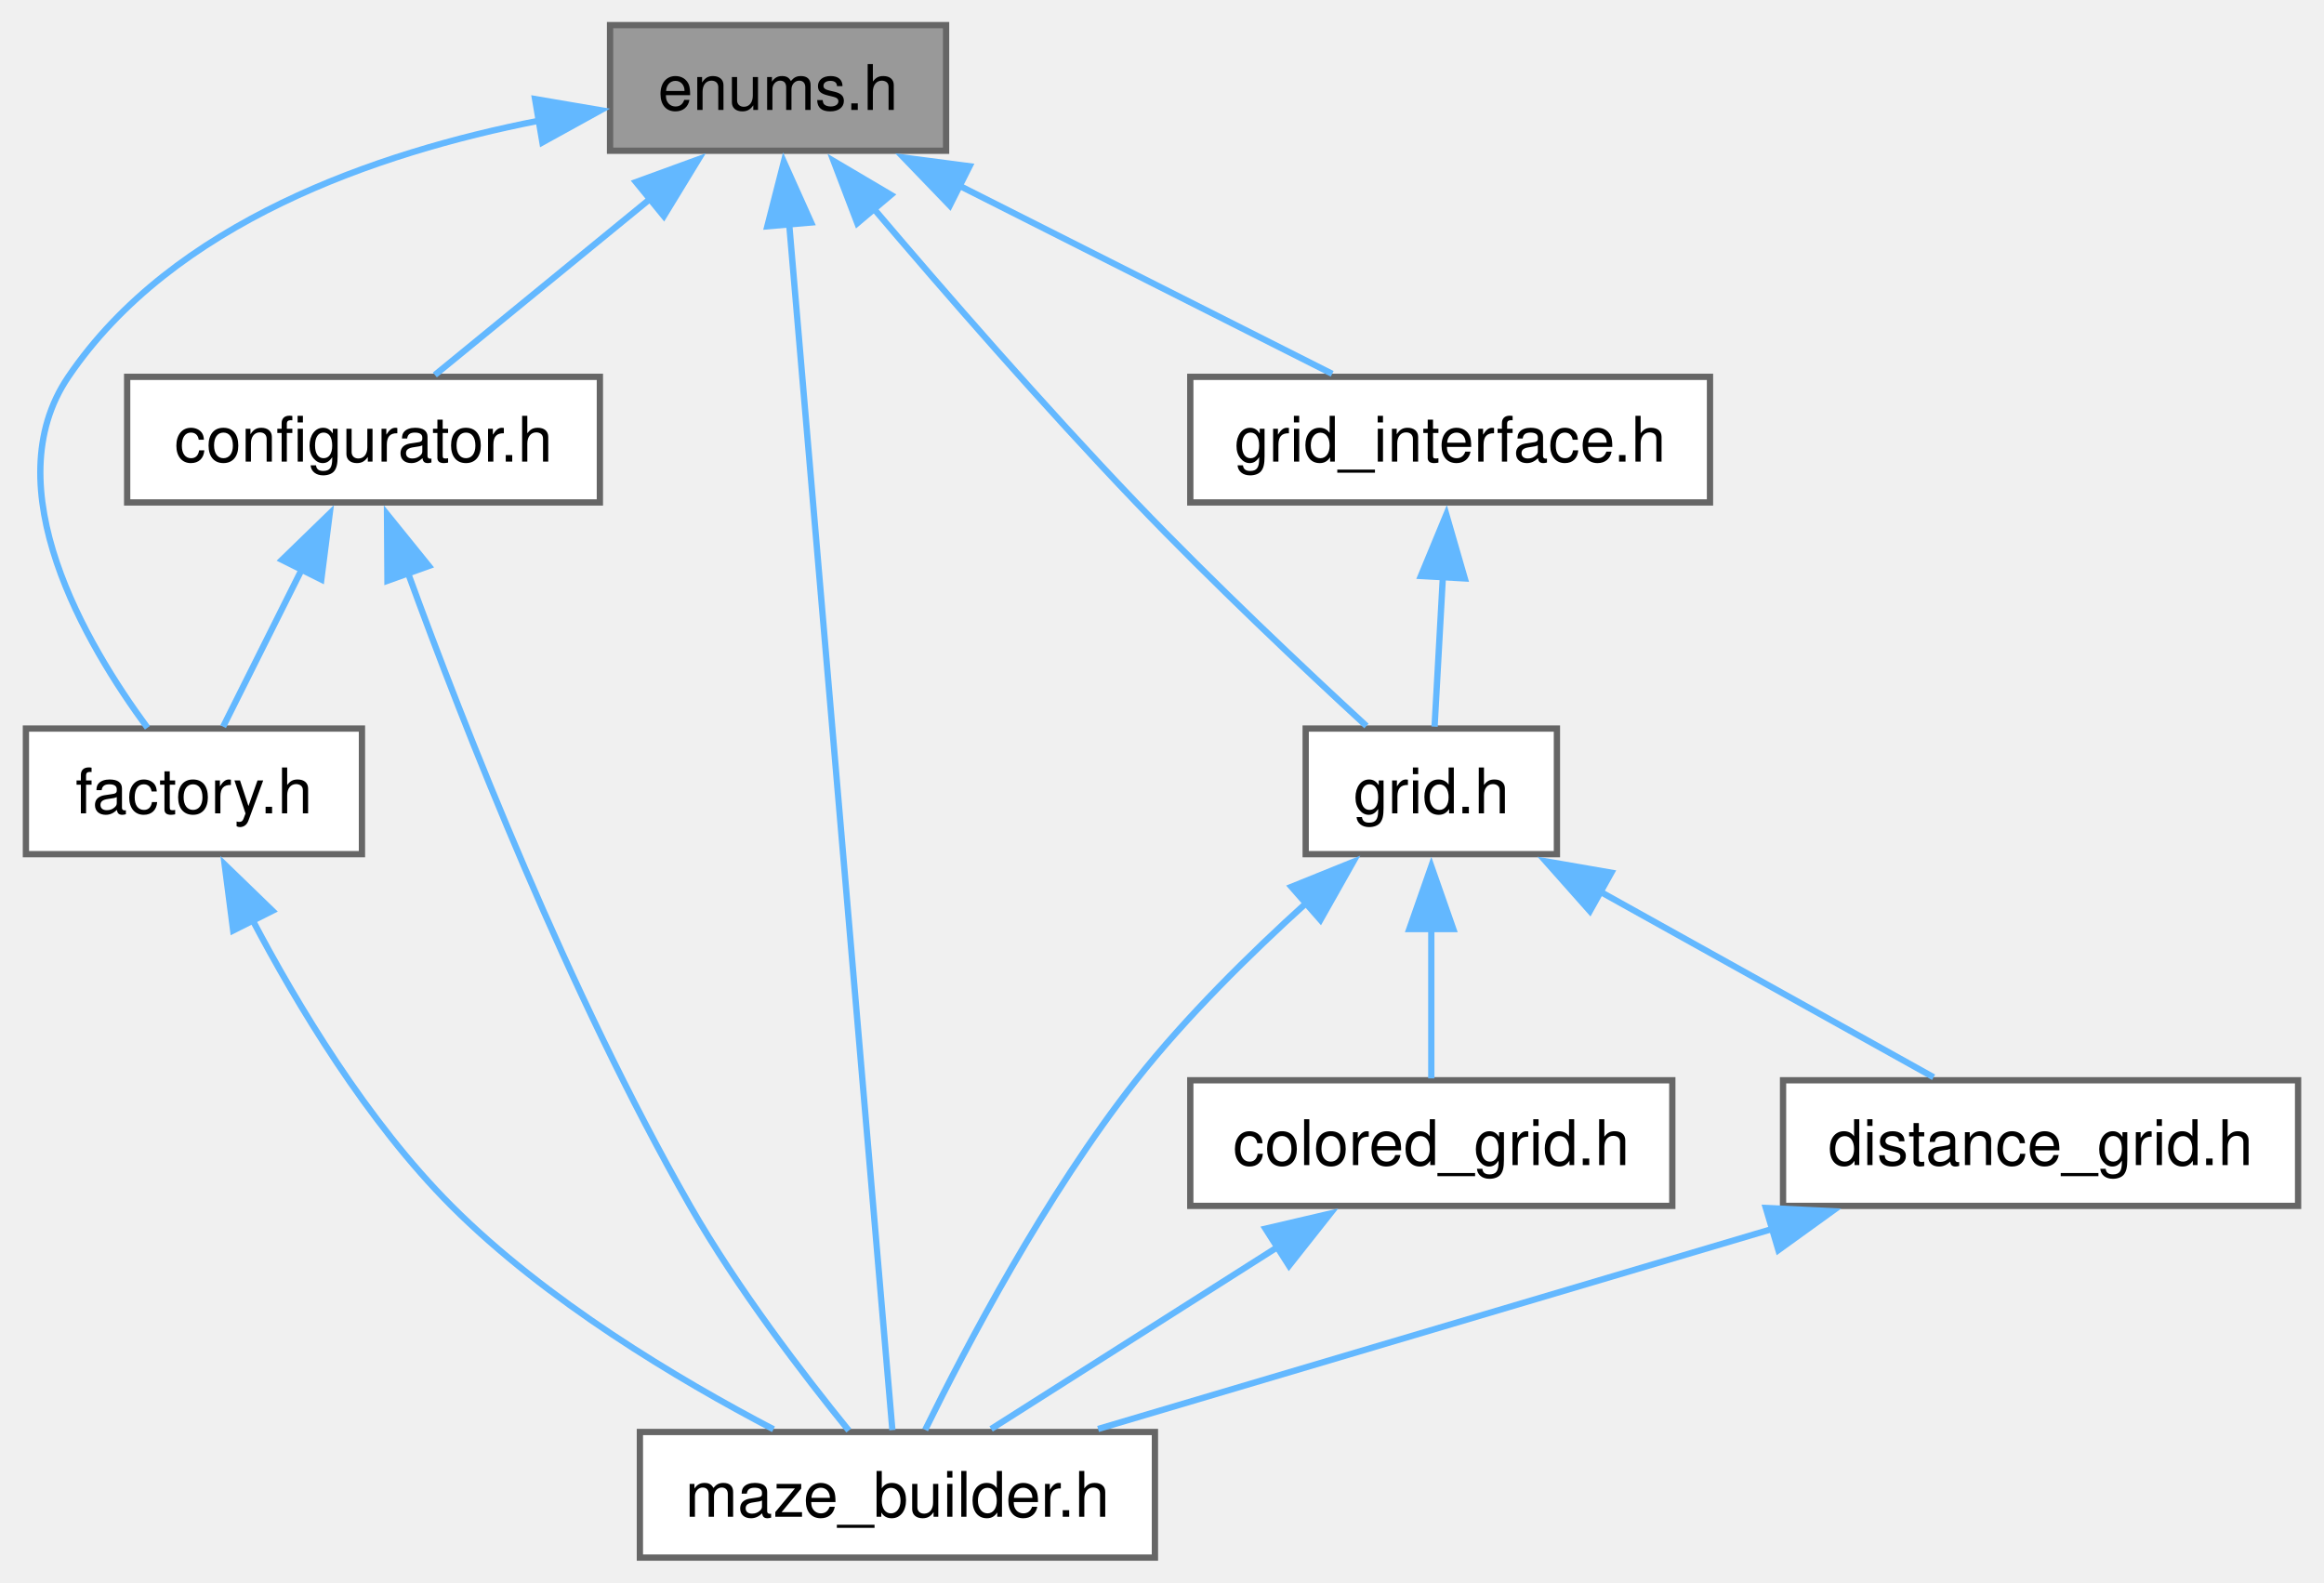
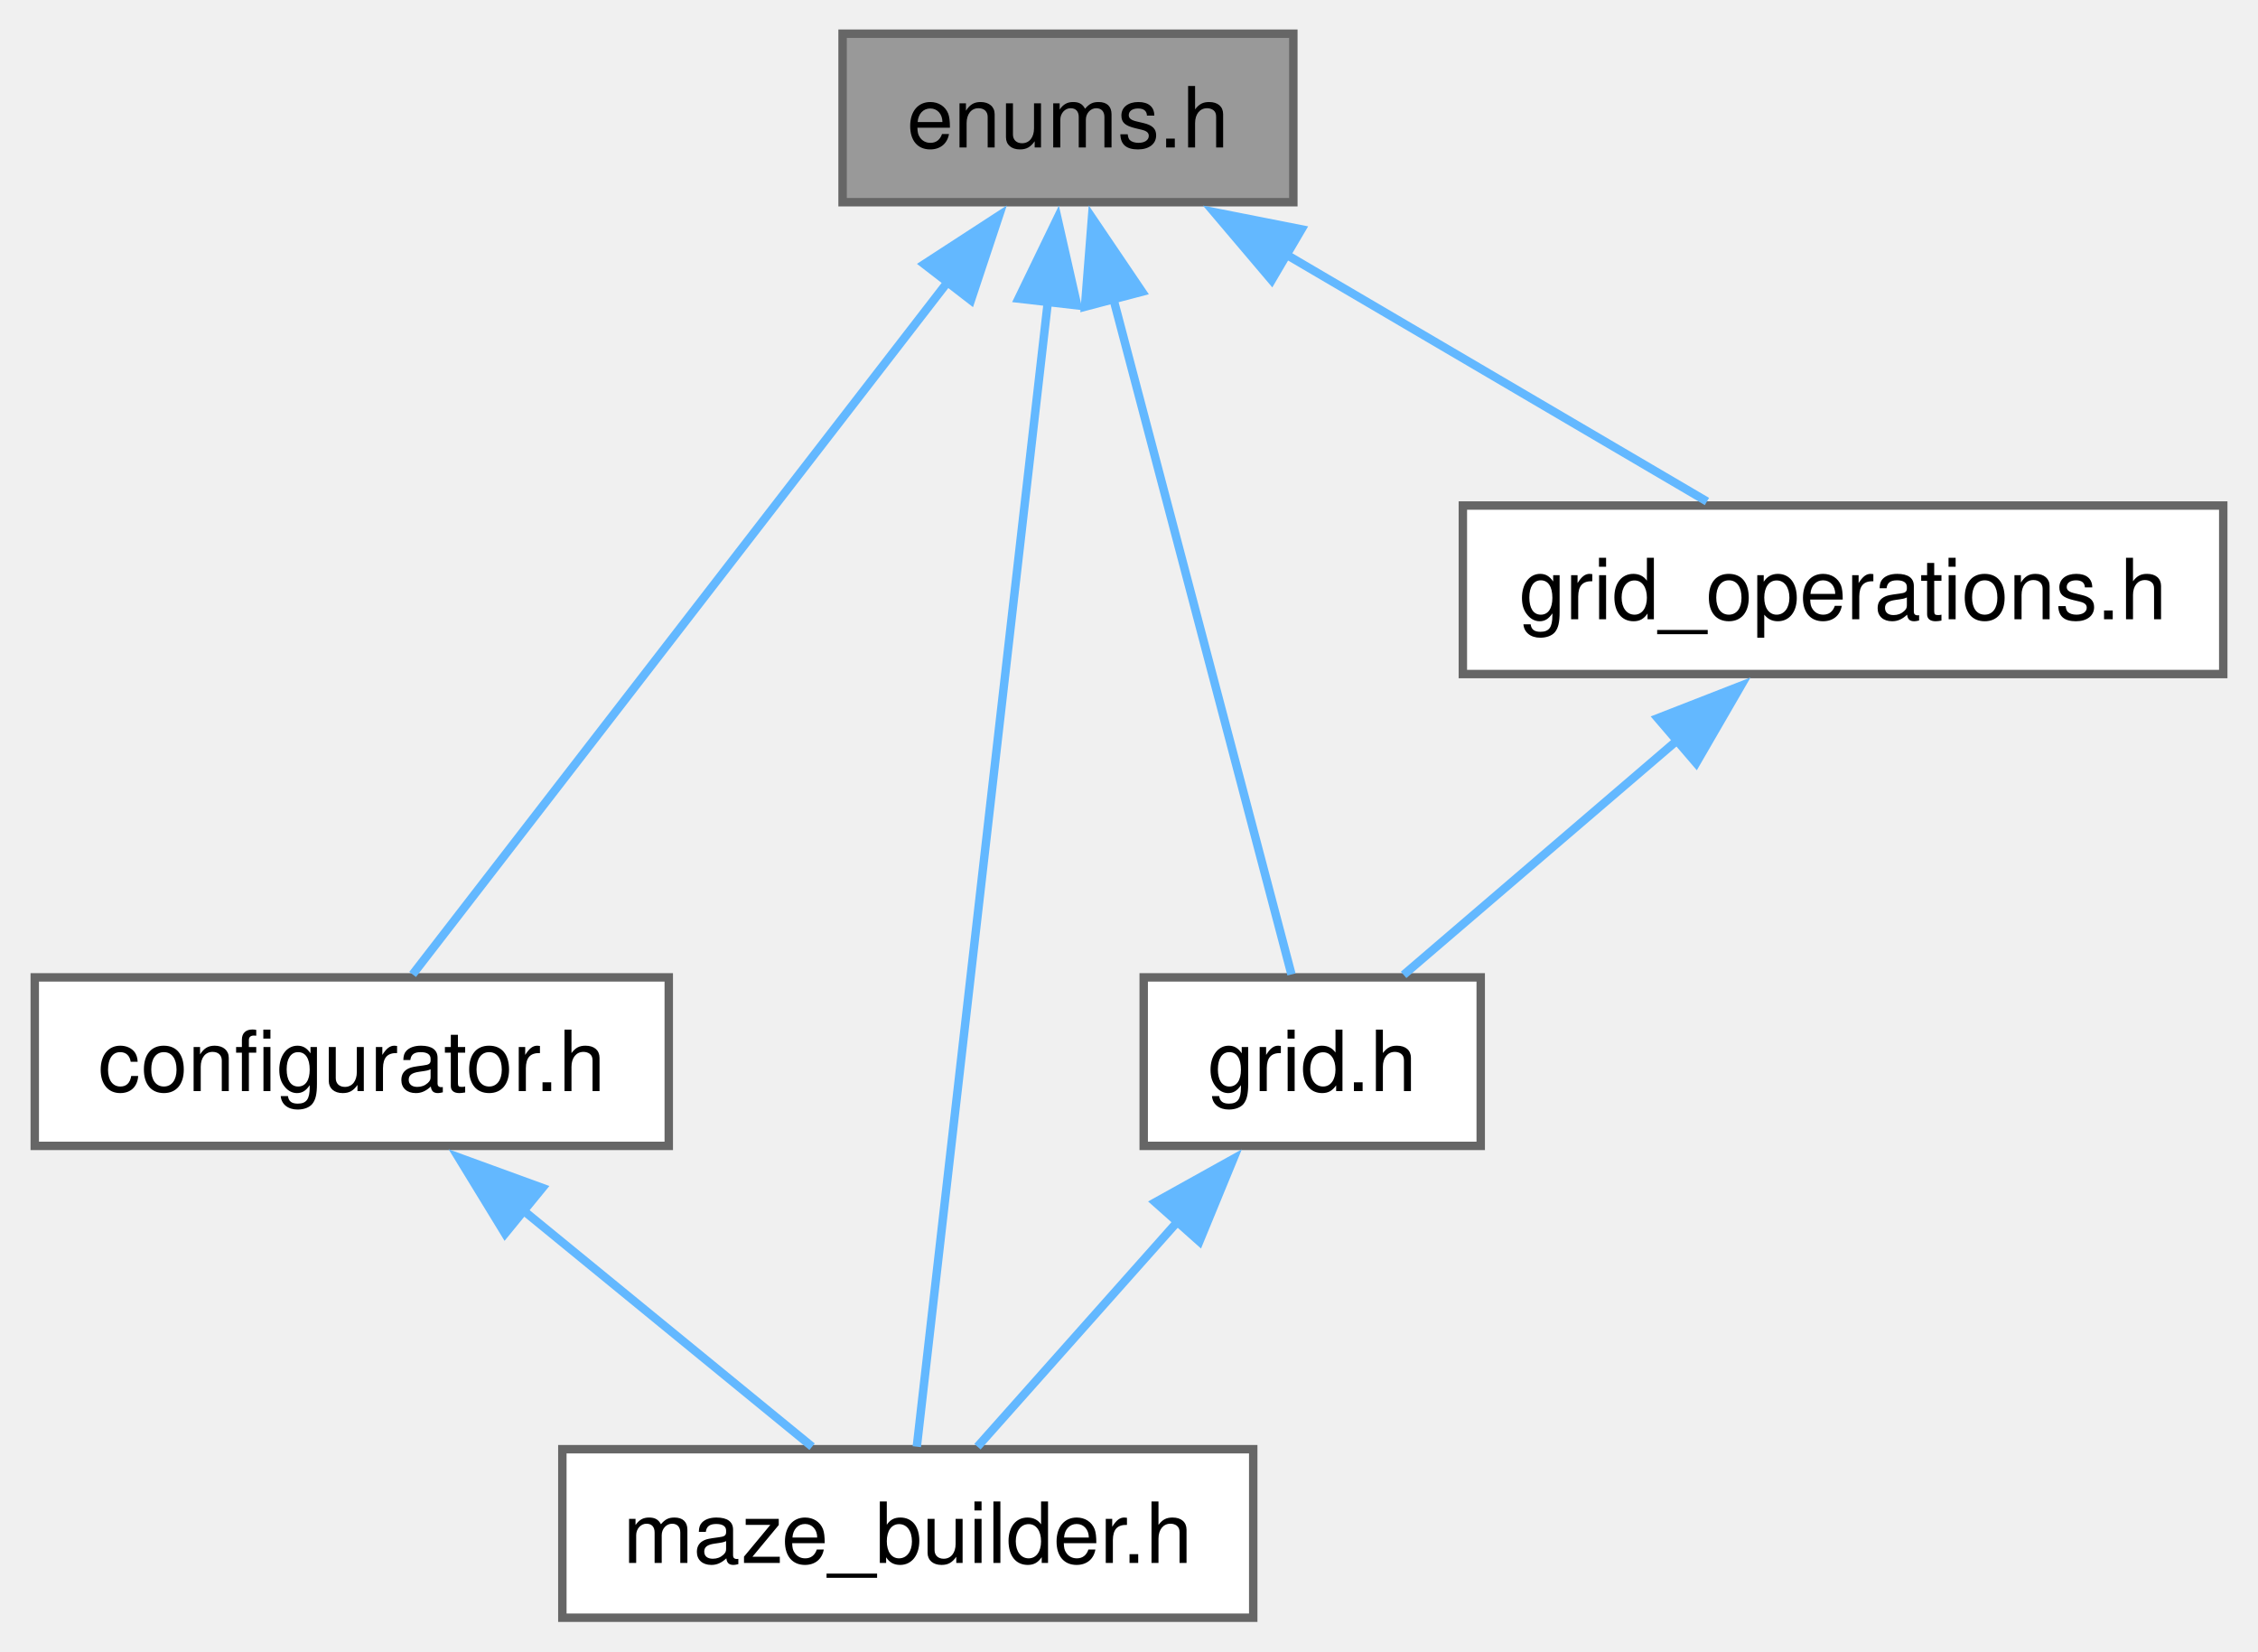
- <svg xmlns="http://www.w3.org/2000/svg" xmlns:xlink="http://www.w3.org/1999/xlink" width="370pt" height="252pt" viewBox="0.00 0.00 369.75 252.00">
-   <g id="graph0" class="graph" transform="scale(1 1) rotate(0) translate(4 248)">
+ <svg xmlns="http://www.w3.org/2000/svg" xmlns:xlink="http://www.w3.org/1999/xlink" width="268pt" height="196pt" viewBox="0.00 0.00 267.75 196.00">
+   <g id="graph0" class="graph" transform="scale(1 1) rotate(0) translate(4 192)">
    <g id="Node000001" class="node">
      <g id="a_Node000001">
        <a xlink:title="Enumerations for the maze builder program.">
-           <polygon fill="#999999" stroke="#666666" points="146.5,-244 93,-244 93,-224 146.5,-224 146.5,-244" />
-           <text text-anchor="middle" x="119.75" y="-230.5" font-family="Helvetica,sans-Serif" font-size="10.00">enums.h</text>
+           <polygon fill="#999999" stroke="#666666" points="149.38,-188 95.88,-188 95.88,-168 149.38,-168 149.38,-188" />
+           <text text-anchor="middle" x="122.62" y="-174.5" font-family="Helvetica,sans-Serif" font-size="10.00">enums.h</text>
        </a>
      </g>
    </g>
    <g id="Node000002" class="node">
      <g id="a_Node000002">
        <a xlink:href="configurator_8h.html" target="_top" xlink:title=" ">
-           <polygon fill="white" stroke="#666666" points="91.38,-188 16.12,-188 16.12,-168 91.38,-168 91.38,-188" />
-           <text text-anchor="middle" x="53.75" y="-174.5" font-family="Helvetica,sans-Serif" font-size="10.00">configurator.h</text>
+           <polygon fill="white" stroke="#666666" points="75.25,-76 0,-76 0,-56 75.25,-56 75.25,-76" />
+           <text text-anchor="middle" x="37.62" y="-62.5" font-family="Helvetica,sans-Serif" font-size="10.00">configurator.h</text>
        </a>
      </g>
    </g>
    <g id="edge1_Node000001_Node000002" class="edge">
      <g id="a_edge1_Node000001_Node000002">
        <a xlink:title=" ">
-           <path fill="none" stroke="#63b8ff" d="M99.46,-216.4C88.17,-207.17 74.54,-196.01 65.11,-188.3" />
-           <polygon fill="#63b8ff" stroke="#63b8ff" points="97.13,-219.01 107.08,-222.64 101.56,-213.59 97.13,-219.01" />
+           <path fill="none" stroke="#63b8ff" d="M108.39,-158.58C90.06,-134.86 58.89,-94.52 44.85,-76.35" />
+           <polygon fill="#63b8ff" stroke="#63b8ff" points="105.57,-160.65 114.45,-166.42 111.11,-156.37 105.57,-160.65" />
        </a>
      </g>
    </g>
    <g id="Node000003" class="node">
      <g id="a_Node000003">
-         <a xlink:href="factory_8h.html" target="_top" xlink:title=" ">
-           <polygon fill="white" stroke="#666666" points="53.5,-132 0,-132 0,-112 53.5,-112 53.5,-132" />
-           <text text-anchor="middle" x="26.75" y="-118.5" font-family="Helvetica,sans-Serif" font-size="10.00">factory.h</text>
+         <a xlink:href="maze__builder_8h.html" target="_top" xlink:title="This file includes all the headers in the maze builder library.">
+           <polygon fill="white" stroke="#666666" points="144.62,-20 62.62,-20 62.62,0 144.62,0 144.62,-20" />
+           <text text-anchor="middle" x="103.62" y="-6.5" font-family="Helvetica,sans-Serif" font-size="10.00">maze_builder.h</text>
        </a>
      </g>
    </g>
-     <g id="edge5_Node000001_Node000003" class="edge">
-       <g id="a_edge5_Node000001_Node000003">
+     <g id="edge7_Node000001_Node000003" class="edge">
+       <g id="a_edge7_Node000001_Node000003">
        <a xlink:title=" ">
-           <path fill="none" stroke="#63b8ff" d="M81.66,-228.78C55.81,-223.71 23.4,-212.55 6.75,-188 -5.18,-170.41 9.56,-145.42 19.35,-132.13" />
-           <polygon fill="#63b8ff" stroke="#63b8ff" points="81.06,-232.23 91.51,-230.45 82.23,-225.33 81.06,-232.23" />
+           <path fill="none" stroke="#63b8ff" d="M120.28,-156.5C116.13,-120.27 107.67,-46.31 104.69,-20.3" />
+           <polygon fill="#63b8ff" stroke="#63b8ff" points="116.76,-156.56 121.38,-166.1 123.72,-155.76 116.76,-156.56" />
        </a>
      </g>
    </g>
    <g id="Node000004" class="node">
      <g id="a_Node000004">
-         <a xlink:href="maze__builder_8h.html" target="_top" xlink:title="This file includes all the headers in the maze builder library.">
-           <polygon fill="white" stroke="#666666" points="179.75,-20 97.75,-20 97.75,0 179.75,0 179.75,-20" />
-           <text text-anchor="middle" x="138.75" y="-6.5" font-family="Helvetica,sans-Serif" font-size="10.00">maze_builder.h</text>
+         <a xlink:href="grid_8h.html" target="_top" xlink:title=" ">
+           <polygon fill="white" stroke="#666666" points="171.62,-76 131.62,-76 131.62,-56 171.62,-56 171.62,-76" />
+           <text text-anchor="middle" x="151.62" y="-62.5" font-family="Helvetica,sans-Serif" font-size="10.00">grid.h</text>
        </a>
      </g>
    </g>
-     <g id="edge14_Node000001_Node000004" class="edge">
-       <g id="a_edge14_Node000001_Node000004">
+     <g id="edge3_Node000001_Node000004" class="edge">
+       <g id="a_edge3_Node000001_Node000004">
        <a xlink:title=" ">
-           <path fill="none" stroke="#63b8ff" d="M121.51,-212.45C125.5,-165.79 135.12,-53.36 137.95,-20.3" />
-           <polygon fill="#63b8ff" stroke="#63b8ff" points="118.04,-211.97 120.67,-222.24 125.01,-212.57 118.04,-211.97" />
+           <path fill="none" stroke="#63b8ff" d="M127.99,-156.64C134.3,-132.72 144.5,-94.03 149.16,-76.35" />
+           <polygon fill="#63b8ff" stroke="#63b8ff" points="124.65,-155.6 125.48,-166.16 131.42,-157.38 124.65,-155.6" />
        </a>
      </g>
    </g>
    <g id="Node000005" class="node">
      <g id="a_Node000005">
-         <a xlink:href="grid_8h.html" target="_top" xlink:title=" ">
-           <polygon fill="white" stroke="#666666" points="243.75,-132 203.75,-132 203.75,-112 243.75,-112 243.75,-132" />
-           <text text-anchor="middle" x="223.75" y="-118.5" font-family="Helvetica,sans-Serif" font-size="10.00">grid.h</text>
+         <a xlink:href="grid__operations_8h.html" target="_top" xlink:title=" ">
+           <polygon fill="white" stroke="#666666" points="259.75,-132 169.5,-132 169.5,-112 259.75,-112 259.75,-132" />
+           <text text-anchor="middle" x="214.62" y="-118.5" font-family="Helvetica,sans-Serif" font-size="10.00">grid_operations.h</text>
        </a>
      </g>
    </g>
-     <g id="edge6_Node000001_Node000005" class="edge">
-       <g id="a_edge6_Node000001_Node000005">
+     <g id="edge5_Node000001_Node000005" class="edge">
+       <g id="a_edge5_Node000001_Node000005">
        <a xlink:title=" ">
-           <path fill="none" stroke="#63b8ff" d="M134.91,-214.87C146.17,-201.61 162.05,-183.36 176.75,-168 188.94,-155.27 203.72,-141.34 213.42,-132.41" />
-           <polygon fill="#63b8ff" stroke="#63b8ff" points="132.37,-212.46 128.59,-222.36 137.72,-216.97 132.37,-212.46" />
-         </a>
-       </g>
-     </g>
-     <g id="Node000008" class="node">
-       <g id="a_Node000008">
-         <a xlink:href="grid__interface_8h.html" target="_top" xlink:title=" ">
-           <polygon fill="white" stroke="#666666" points="268.12,-188 185.38,-188 185.38,-168 268.12,-168 268.12,-188" />
-           <text text-anchor="middle" x="226.75" y="-174.5" font-family="Helvetica,sans-Serif" font-size="10.00">grid_interface.h</text>
-         </a>
-       </g>
-     </g>
-     <g id="edge12_Node000001_Node000008" class="edge">
-       <g id="a_edge12_Node000001_Node000008">
-         <a xlink:title=" ">
-           <path fill="none" stroke="#63b8ff" d="M148.52,-218.48C167.39,-208.96 191.53,-196.78 207.97,-188.48" />
-           <polygon fill="#63b8ff" stroke="#63b8ff" points="147.09,-215.28 139.74,-222.91 150.24,-221.53 147.09,-215.28" />
+           <path fill="none" stroke="#63b8ff" d="M148.5,-161.81C164.55,-152.39 184.67,-140.58 198.47,-132.48" />
+           <polygon fill="#63b8ff" stroke="#63b8ff" points="146.81,-158.75 139.96,-166.83 150.35,-164.78 146.81,-158.75" />
        </a>
      </g>
    </g>
    <g id="edge2_Node000002_Node000003" class="edge">
      <g id="a_edge2_Node000002_Node000003">
        <a xlink:title=" ">
-           <path fill="none" stroke="#63b8ff" d="M44.04,-157.58C39.73,-148.97 34.87,-139.24 31.4,-132.3" />
-           <polygon fill="#63b8ff" stroke="#63b8ff" points="40.77,-158.86 48.37,-166.24 47.03,-155.73 40.77,-158.86" />
+           <path fill="none" stroke="#63b8ff" d="M57.91,-48.4C69.2,-39.17 82.84,-28.01 92.26,-20.3" />
+           <polygon fill="#63b8ff" stroke="#63b8ff" points="55.82,-45.59 50.29,-54.64 60.25,-51.01 55.82,-45.59" />
        </a>
      </g>
    </g>
-     <g id="edge4_Node000002_Node000004" class="edge">
-       <g id="a_edge4_Node000002_Node000004">
+     <g id="edge4_Node000004_Node000003" class="edge">
+       <g id="a_edge4_Node000004_Node000003">
        <a xlink:title=" ">
-           <path fill="none" stroke="#63b8ff" d="M60.84,-156.74C69.81,-132.15 86.43,-89.79 105.75,-56 113.25,-42.88 123.86,-29.04 131.01,-20.23" />
-           <polygon fill="#63b8ff" stroke="#63b8ff" points="57.56,-155.53 57.49,-166.13 64.15,-157.89 57.56,-155.53" />
+           <path fill="none" stroke="#63b8ff" d="M135.63,-47C127.68,-38.06 118.4,-27.62 111.89,-20.3" />
+           <polygon fill="#63b8ff" stroke="#63b8ff" points="133,-49.31 142.26,-54.46 138.23,-44.66 133,-49.31" />
        </a>
      </g>
    </g>
-     <g id="edge3_Node000003_Node000004" class="edge">
-       <g id="a_edge3_Node000003_Node000004">
+     <g id="edge6_Node000005_Node000004" class="edge">
+       <g id="a_edge6_Node000005_Node000004">
        <a xlink:title=" ">
-           <path fill="none" stroke="#63b8ff" d="M35.93,-101.8C43.21,-87.95 54.36,-69.41 67.75,-56 82.8,-40.92 103.78,-28.4 119.02,-20.43" />
-           <polygon fill="#63b8ff" stroke="#63b8ff" points="33,-99.85 31.64,-110.36 39.25,-102.99 33,-99.85" />
-         </a>
-       </g>
-     </g>
-     <g id="edge11_Node000005_Node000004" class="edge">
-       <g id="a_edge11_Node000005_Node000004">
-         <a xlink:title=" ">
-           <path fill="none" stroke="#63b8ff" d="M203.84,-104.22C194.97,-96.19 184.75,-86.14 176.75,-76 162.34,-57.73 149.6,-33.44 143.17,-20.34" />
-           <polygon fill="#63b8ff" stroke="#63b8ff" points="201.48,-106.8 211.31,-110.77 206.1,-101.54 201.48,-106.8" />
-         </a>
-       </g>
-     </g>
-     <g id="Node000006" class="node">
-       <g id="a_Node000006">
-         <a xlink:href="colored__grid_8h.html" target="_top" xlink:title=" ">
-           <polygon fill="white" stroke="#666666" points="262.12,-76 185.38,-76 185.38,-56 262.12,-56 262.12,-76" />
-           <text text-anchor="middle" x="223.75" y="-62.5" font-family="Helvetica,sans-Serif" font-size="10.00">colored_grid.h</text>
-         </a>
-       </g>
-     </g>
-     <g id="edge7_Node000005_Node000006" class="edge">
-       <g id="a_edge7_Node000005_Node000006">
-         <a xlink:title=" ">
-           <path fill="none" stroke="#63b8ff" d="M223.75,-100.13C223.75,-91.9 223.75,-82.85 223.75,-76.3" />
-           <polygon fill="#63b8ff" stroke="#63b8ff" points="220.25,-100.08 223.75,-110.08 227.25,-100.08 220.25,-100.08" />
-         </a>
-       </g>
-     </g>
-     <g id="Node000007" class="node">
-       <g id="a_Node000007">
-         <a xlink:href="distance__grid_8h.html" target="_top" xlink:title=" ">
-           <polygon fill="white" stroke="#666666" points="361.75,-76 279.75,-76 279.75,-56 361.75,-56 361.75,-76" />
-           <text text-anchor="middle" x="320.75" y="-62.5" font-family="Helvetica,sans-Serif" font-size="10.00">distance_grid.h</text>
-         </a>
-       </g>
-     </g>
-     <g id="edge9_Node000005_Node000007" class="edge">
-       <g id="a_edge9_Node000005_Node000007">
-         <a xlink:title=" ">
-           <path fill="none" stroke="#63b8ff" d="M250.55,-106.08C267.55,-96.62 289.03,-84.66 303.72,-76.48" />
-           <polygon fill="#63b8ff" stroke="#63b8ff" points="249,-102.94 241.97,-110.86 252.41,-109.05 249,-102.94" />
-         </a>
-       </g>
-     </g>
-     <g id="edge8_Node000006_Node000004" class="edge">
-       <g id="a_edge8_Node000006_Node000004">
-         <a xlink:title=" ">
-           <path fill="none" stroke="#63b8ff" d="M199.42,-49.54C184.66,-40.17 166.31,-28.51 153.67,-20.48" />
-           <polygon fill="#63b8ff" stroke="#63b8ff" points="197.35,-52.37 207.67,-54.78 201.1,-46.47 197.35,-52.37" />
-         </a>
-       </g>
-     </g>
-     <g id="edge10_Node000007_Node000004" class="edge">
-       <g id="a_edge10_Node000007_Node000004">
-         <a xlink:title=" ">
-           <path fill="none" stroke="#63b8ff" d="M278.39,-52.43C245.51,-42.67 200.61,-29.35 170.7,-20.48" />
-           <polygon fill="#63b8ff" stroke="#63b8ff" points="277.01,-55.67 287.6,-55.16 279.01,-48.96 277.01,-55.67" />
-         </a>
-       </g>
-     </g>
-     <g id="edge13_Node000008_Node000005" class="edge">
-       <g id="a_edge13_Node000008_Node000005">
-         <a xlink:title=" ">
-           <path fill="none" stroke="#63b8ff" d="M225.59,-156.13C225.13,-147.9 224.63,-138.85 224.27,-132.3" />
-           <polygon fill="#63b8ff" stroke="#63b8ff" points="222.09,-156.29 226.14,-166.08 229.08,-155.9 222.09,-156.29" />
+           <path fill="none" stroke="#63b8ff" d="M194.94,-104.13C184.22,-94.94 171.38,-83.93 162.47,-76.3" />
+           <polygon fill="#63b8ff" stroke="#63b8ff" points="192.63,-106.76 202.5,-110.61 197.19,-101.44 192.63,-106.76" />
        </a>
      </g>
    </g>
  </g>
</svg>
